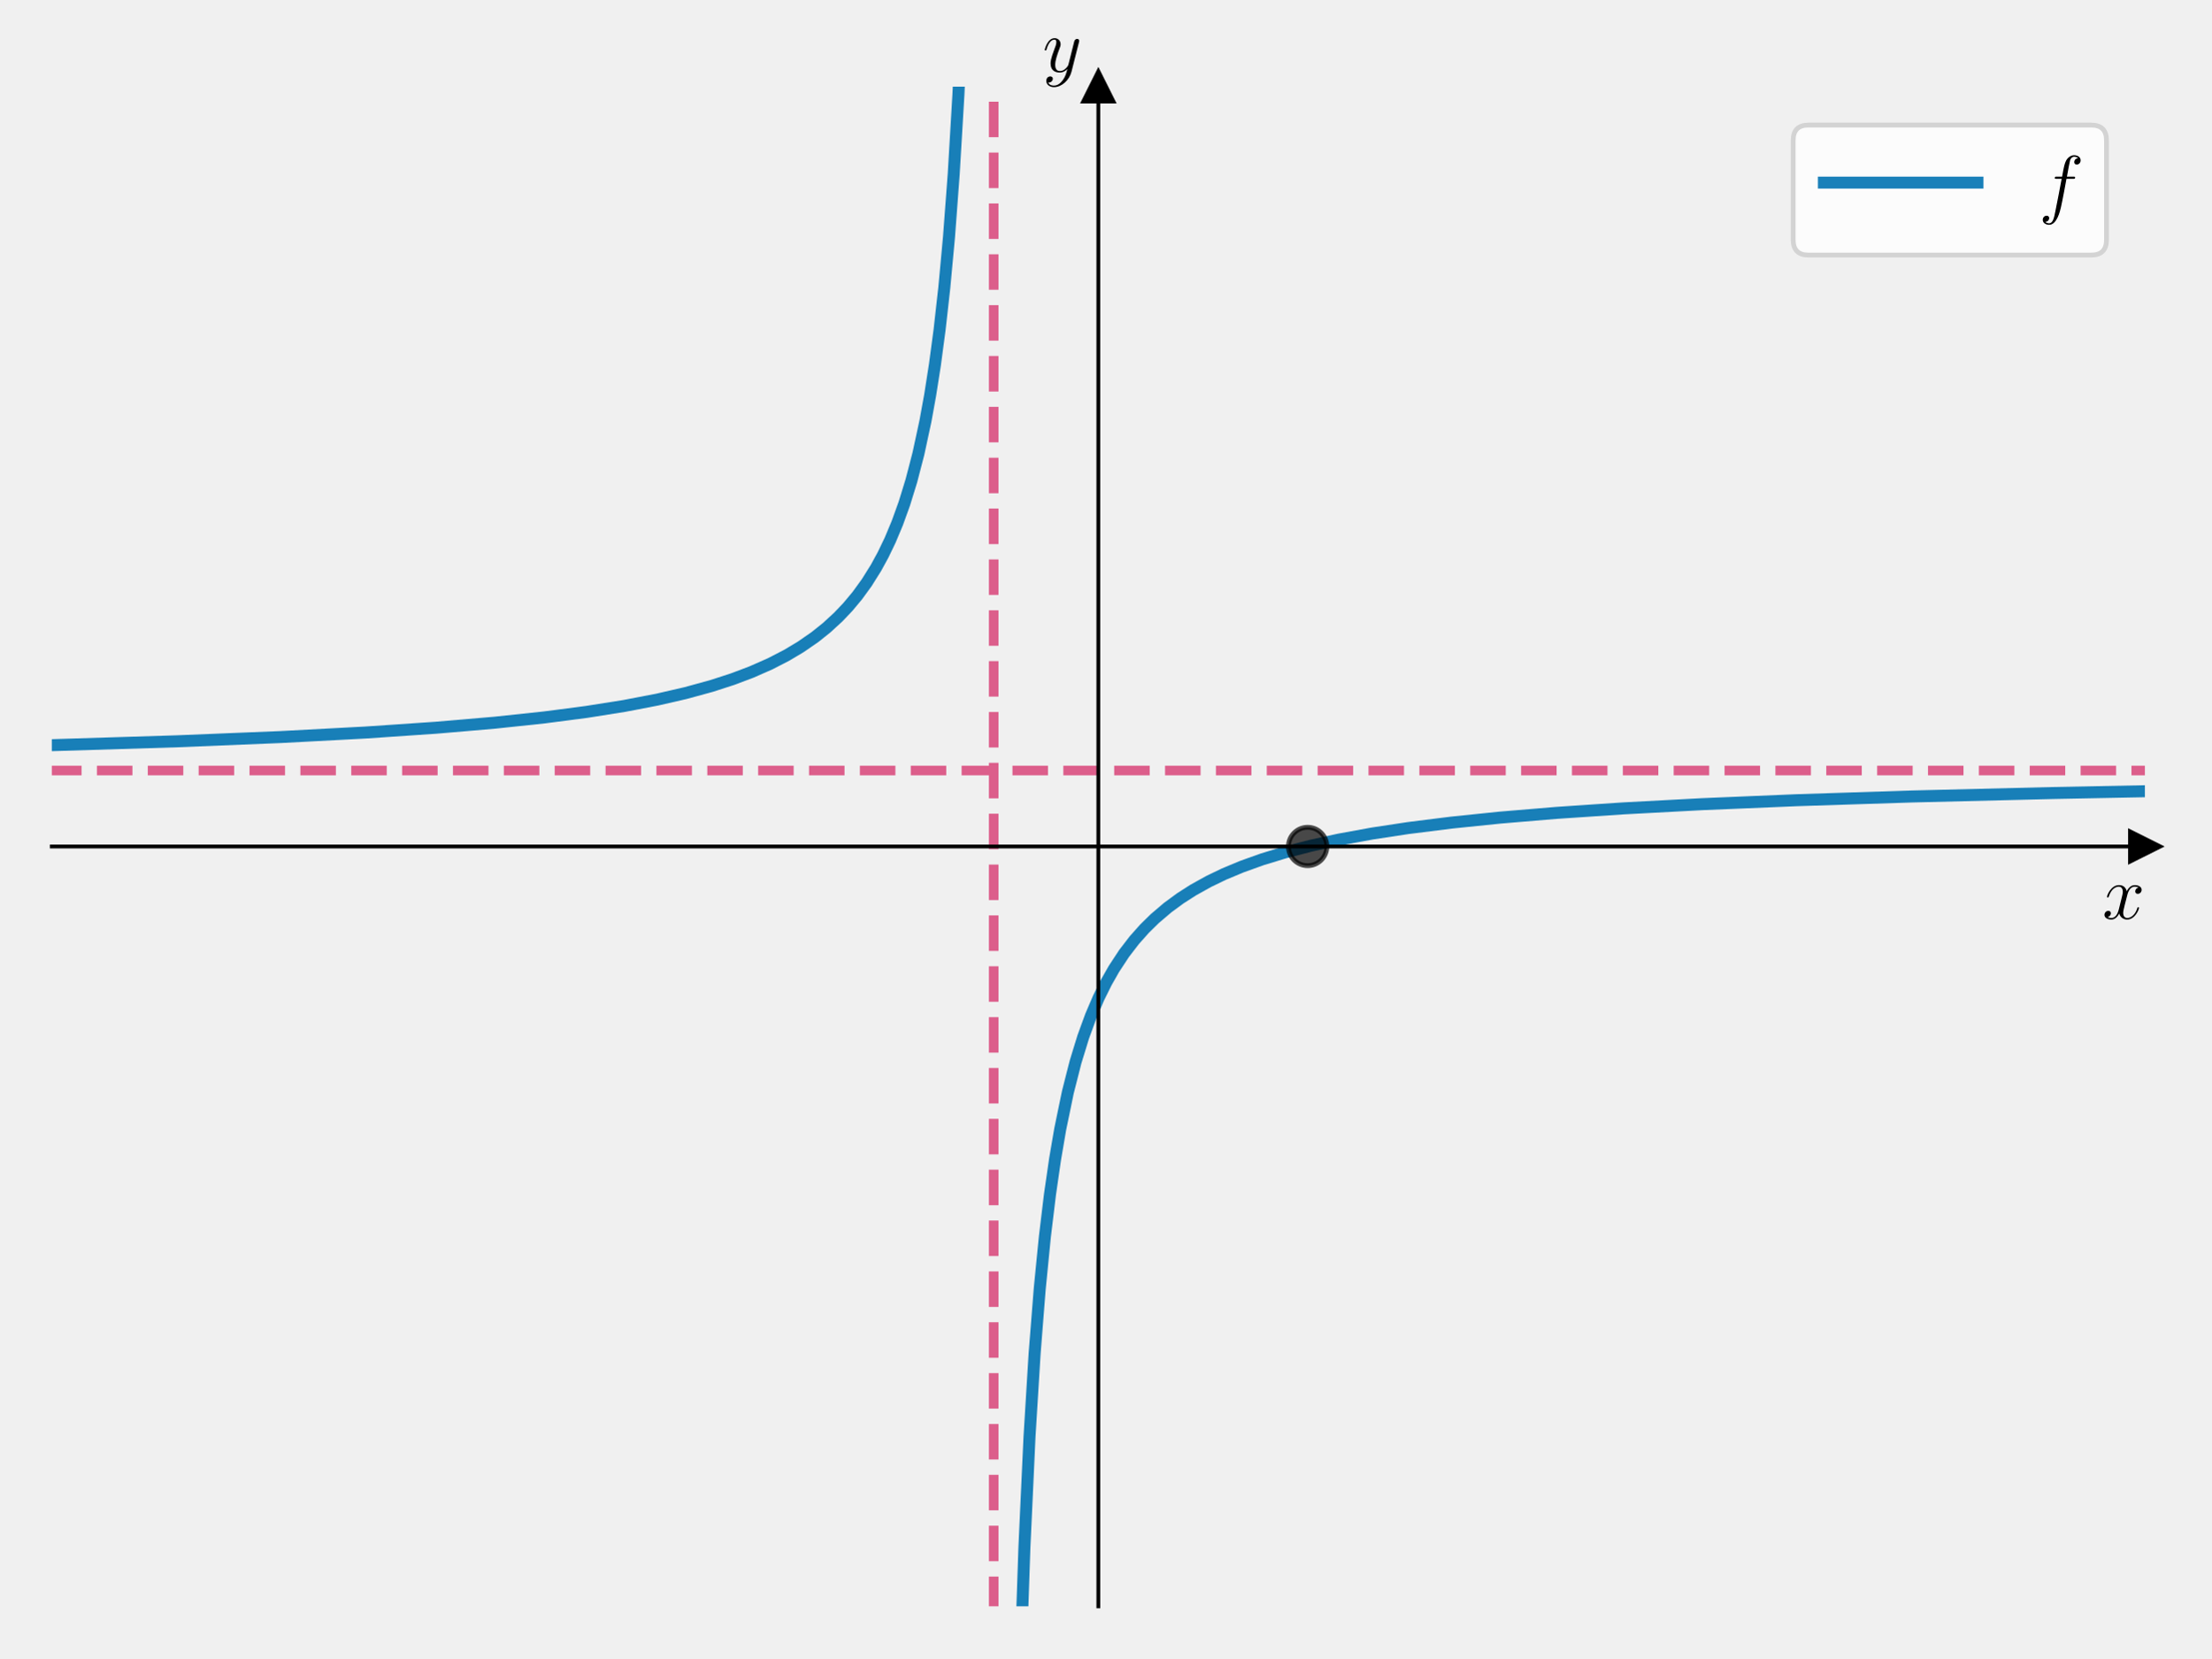
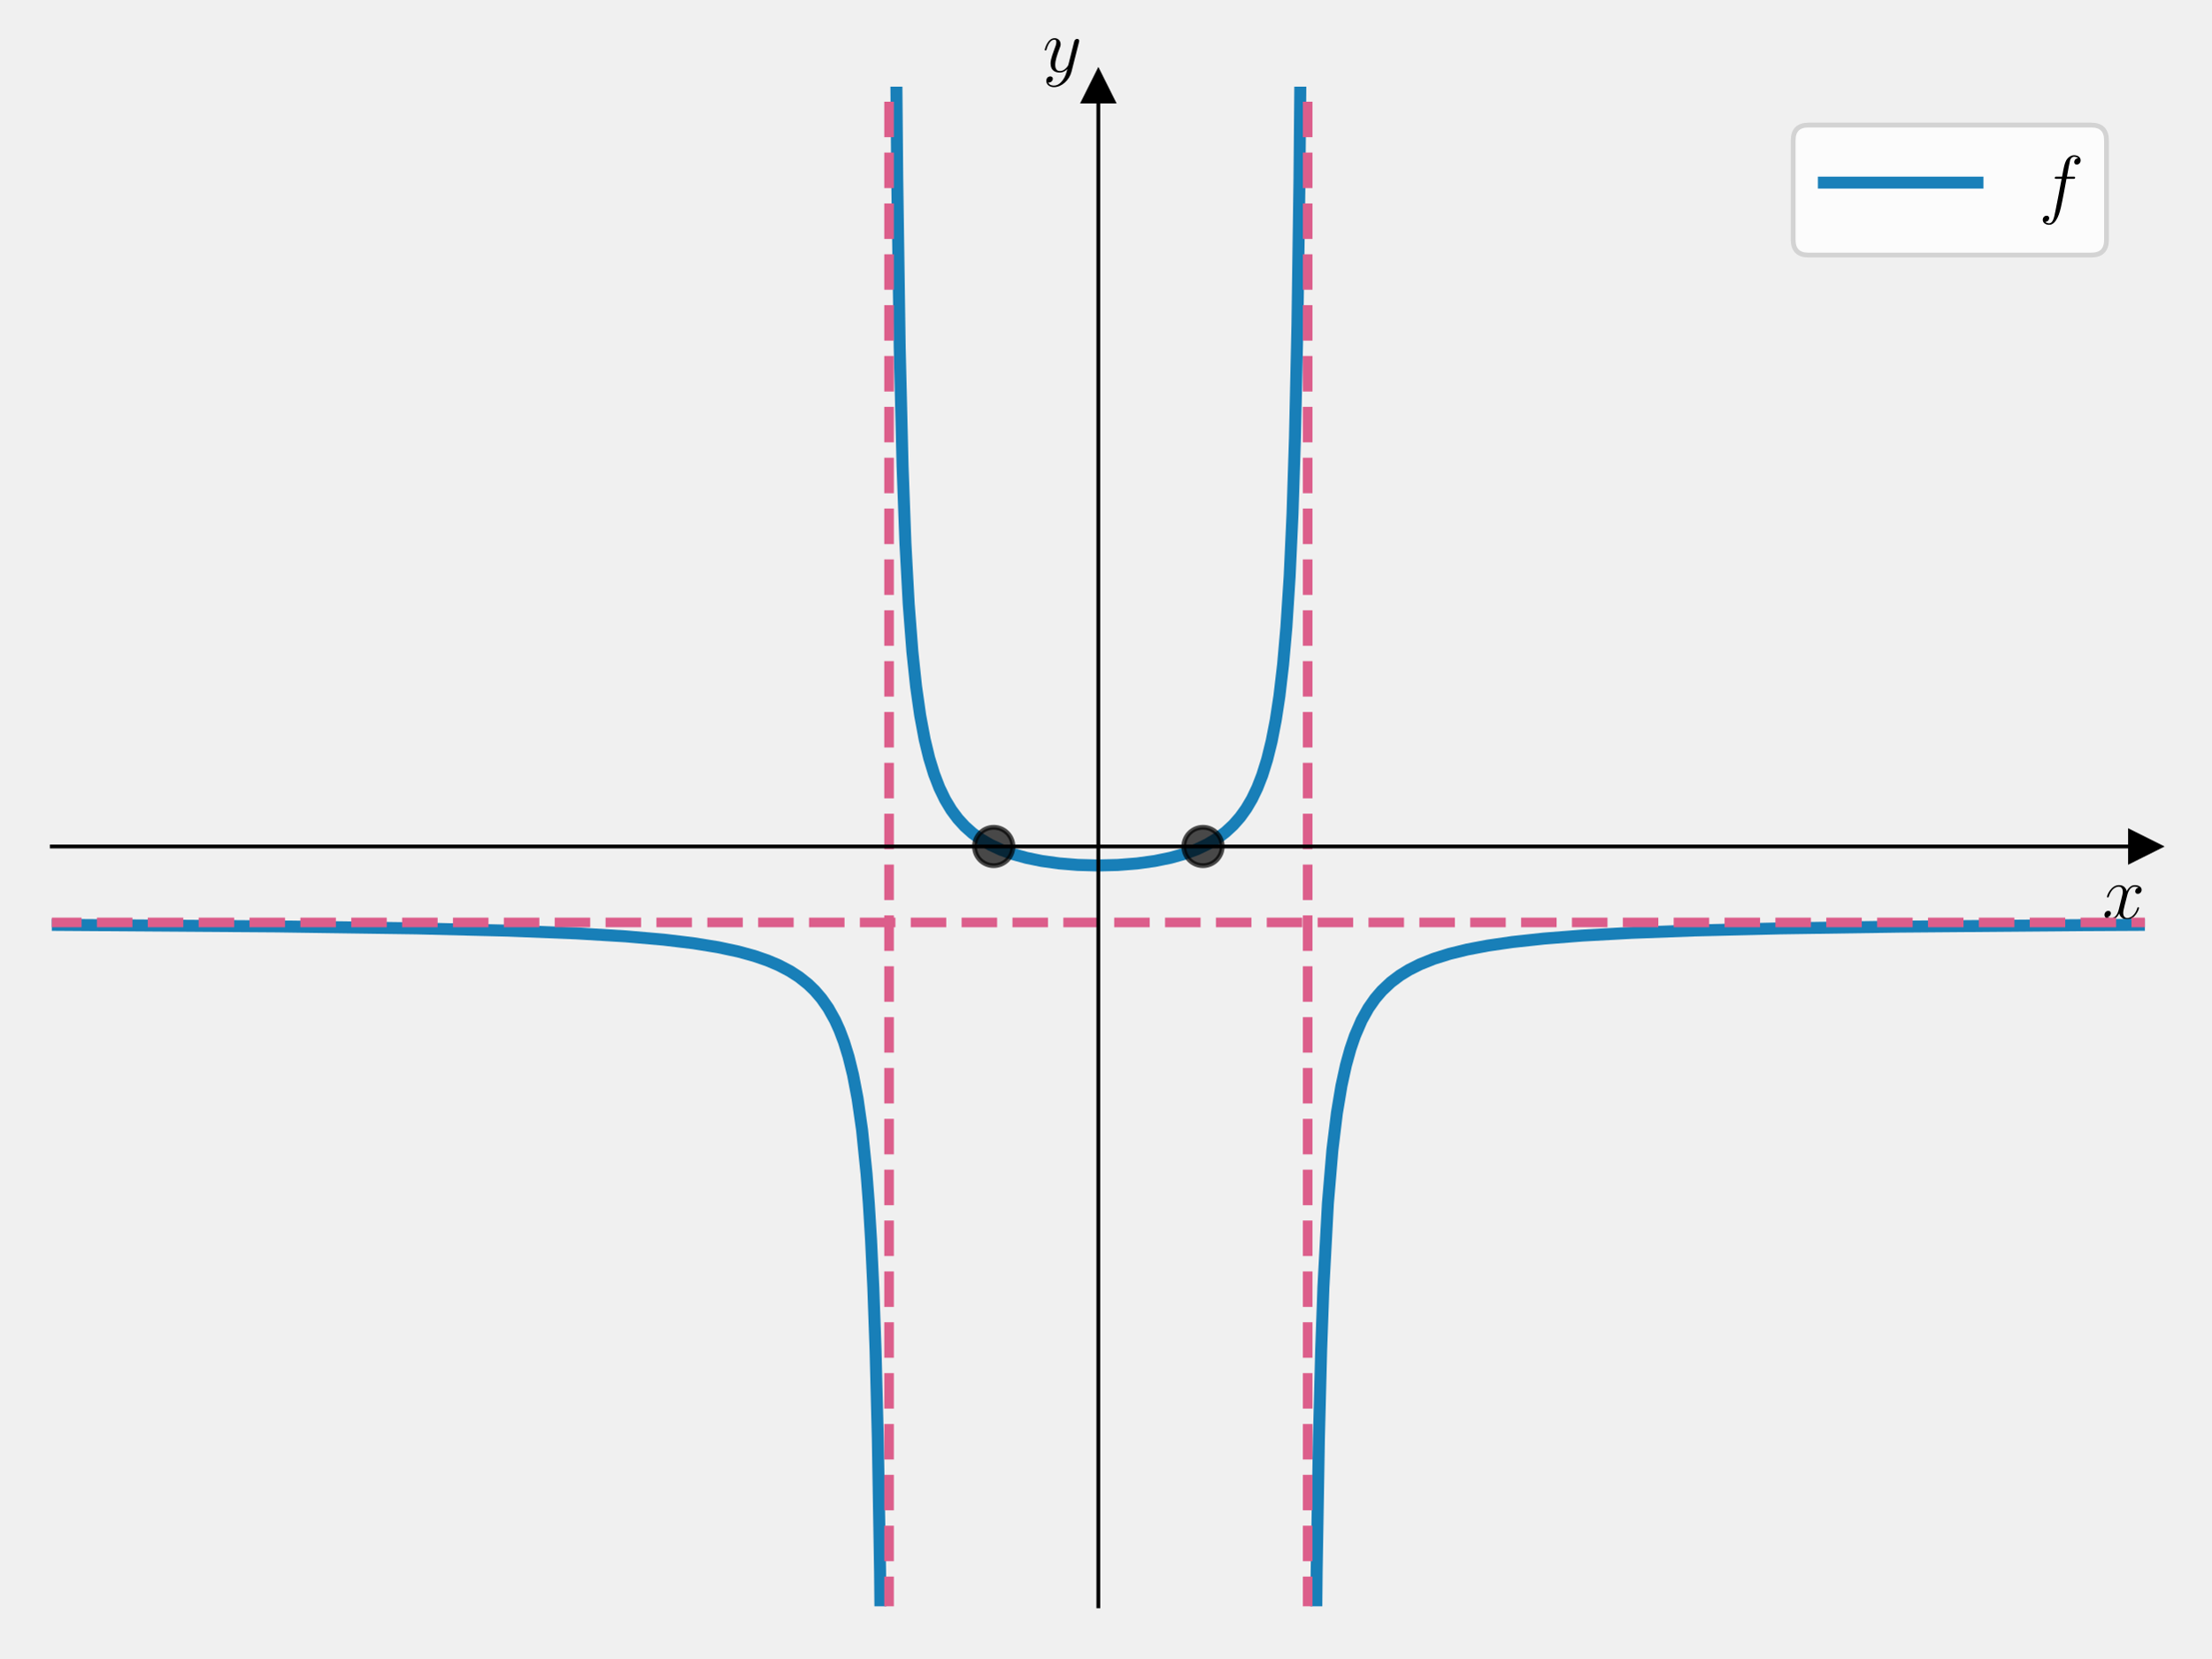
<svg xmlns="http://www.w3.org/2000/svg" xmlns:xlink="http://www.w3.org/1999/xlink" width="460.8pt" height="345.6pt" viewBox="0 0 460.8 345.6" version="1.1">
  <defs>
    <style type="text/css">*{stroke-linejoin: round; stroke-linecap: butt}</style>
  </defs>
  <g id="figure_1">
    <g id="patch_1">
      <path d="M 0 345.6  L 460.8 345.6  L 460.8 0  L 0 0  L 0 345.6  z " style="fill: none" />
    </g>
    <g id="axes_1">
      <g id="patch_2">
        <path d="M 10.8 334.8  L 447 334.8  L 447 18.065  L 10.8 18.065  L 10.8 334.8  z " style="fill: none" />
      </g>
      <g id="matplotlib.axis_1">
        <g id="text_1">
          <g transform="translate(438.1306 191.5019) scale(0.16 -0.16)">
            <defs>
              <path id="CMMI12-78" d="M 3034 2606  C 2829 2567 2752 2414 2752 2293  C 2752 2139 2874 2088 2963 2088  C 3155 2088 3290 2254 3290 2427  C 3290 2695 2982 2816 2714 2816  C 2323 2816 2106 2433 2048 2312  C 1901 2816 1504 2816 1389 2816  C 736 2816 390 1980 390 1839  C 390 1814 416 1782 461 1782  C 512 1782 525 1820 538 1846  C 755 2555 1184 2689 1370 2689  C 1658 2689 1715 2420 1715 2267  C 1715 2127 1677 1980 1600 1673  L 1382 798  C 1286 415 1101 64 762 64  C 730 64 570 64 435 147  C 666 192 717 383 717 460  C 717 588 621 664 499 664  C 346 664 179 530 179 326  C 179 57 480 -64 755 -64  C 1062 -64 1280 179 1414 441  C 1517 64 1837 -64 2074 -64  C 2726 -64 3072 773 3072 913  C 3072 945 3046 971 3008 971  C 2950 971 2944 939 2925 888  C 2752 326 2381 64 2093 64  C 1869 64 1747 230 1747 492  C 1747 632 1773 734 1875 1156  L 2099 2024  C 2195 2408 2413 2689 2707 2689  C 2720 2689 2899 2689 3034 2606  z " transform="scale(0.015625)" />
            </defs>
            <use xlink:href="#CMMI12-78" transform="scale(0.996264)" />
          </g>
        </g>
      </g>
      <g id="matplotlib.axis_2">
        <g id="text_2">
          <g transform="translate(217.2897 14.96506) scale(0.16 -0.16)">
            <defs>
              <path id="CMMI12-79" d="M 1683 -700  C 1510 -939 1261 -1152 947 -1152  C 870 -1152 563 -1152 467 -889  C 486 -895 518 -895 531 -895  C 723 -895 851 -729 851 -582  C 851 -435 730 -384 634 -384  C 531 -384 307 -458 307 -759  C 307 -1071 582 -1286 947 -1286  C 1587 -1286 2234 -700 2413 6  L 3040 2485  C 3046 2517 3059 2556 3059 2594  C 3059 2689 2982 2753 2886 2753  C 2829 2753 2694 2727 2643 2535  L 2170 658  C 2138 543 2138 530 2086 460  C 1958 281 1747 64 1440 64  C 1082 64 1050 415 1050 588  C 1050 952 1222 1443 1395 1903  C 1466 2088 1504 2178 1504 2305  C 1504 2574 1312 2816 998 2816  C 410 2816 173 1890 173 1839  C 173 1814 198 1782 243 1782  C 301 1782 307 1807 333 1897  C 486 2433 730 2689 979 2689  C 1037 2689 1146 2689 1146 2478  C 1146 2312 1075 2127 979 1884  C 666 1047 666 837 666 683  C 666 77 1101 -64 1421 -64  C 1606 -64 1837 -6 2061 230  L 2067 224  C 1971 -147 1907 -392 1683 -700  z " transform="scale(0.015625)" />
            </defs>
            <use xlink:href="#CMMI12-79" transform="scale(0.996264)" />
          </g>
        </g>
      </g>
      <g id="line2d_1">
        <defs>
-           <path id="m06c3d1a97d" d="M 3 0  L -3 -3  L -3 3  z " style="stroke: #000000; stroke-linejoin: miter" />
+           <path id="ma9ed15d139" d="M 3 0  L -3 -3  L -3 3  z " style="stroke: #000000; stroke-linejoin: miter" />
        </defs>
        <g>
-           <use xlink:href="#m06c3d1a97d" x="447" y="176.432" style="stroke: #000000; stroke-linejoin: miter" />
+           <use xlink:href="#ma9ed15d139" x="447" y="176.432" style="stroke: #000000; stroke-linejoin: miter" />
        </g>
      </g>
      <g id="line2d_2">
        <defs>
-           <path id="m64ba393583" d="M 0 -3  L -3 3  L 3 3  z " style="stroke: #000000; stroke-linejoin: miter" />
+           <path id="me534c6ac1f" d="M 0 -3  L -3 3  L 3 3  z " style="stroke: #000000; stroke-linejoin: miter" />
        </defs>
        <g>
-           <use xlink:href="#m64ba393583" x="228.9" y="18.065" style="stroke: #000000; stroke-linejoin: miter" />
+           <use xlink:href="#me534c6ac1f" x="228.9" y="18.065" style="stroke: #000000; stroke-linejoin: miter" />
        </g>
      </g>
      <g id="line2d_3">
-         <path d="M 10.459 155.326  L 36.938 154.506  L 58.513 153.621  L 76.166 152.681  L 90.877 151.679  L 103.135 150.628  L 113.433 149.532  L 122.259 148.381  L 130.105 147.136  L 136.97 145.818  L 142.854 144.464  L 148.248 142.986  L 152.661 141.558  L 156.584 140.079  L 160.507 138.352  L 163.939 136.582  L 166.881 134.825  L 169.823 132.791  L 172.275 130.832  L 174.727 128.578  L 176.688 126.512  L 178.65 124.161  L 180.611 121.463  L 182.572 118.332  L 184.043 115.634  L 185.515 112.569  L 186.986 109.055  L 188.457 104.986  L 189.928 100.219  L 191.399 94.559  L 192.87 87.727  L 193.85 82.33  L 194.831 76.068  L 195.812 68.718  L 196.793 59.968  L 197.773 49.376  L 198.754 36.291  L 199.735 19.717  L 200.675 -1  L 200.675 -1  " clip-path="url(#p83a4772f60)" style="fill: none; stroke: #0072b2; stroke-opacity: 0.9; stroke-width: 2.5; stroke-linecap: square" />
+         <path d="M 10.331 192.762  L 57.703 193.094  L 86.783 193.504  L 106.014 193.981  L 120.085 194.543  L 130.403 195.167  L 138.377 195.861  L 144.474 196.594  L 149.634 197.428  L 153.855 198.329  L 157.138 199.229  L 159.952 200.196  L 162.297 201.19  L 164.643 202.42  L 166.519 203.633  L 168.395 205.123  L 169.802 206.484  L 171.209 208.122  L 172.616 210.132  L 174.023 212.652  L 174.961 214.719  L 175.899 217.203  L 176.837 220.245  L 177.775 224.054  L 178.714 228.958  L 179.652 235.505  L 180.59 244.682  L 181.059 250.804  L 181.528 258.461  L 181.997 268.308  L 182.466 281.444  L 182.935 299.839  L 183.404 327.439  L 183.599 346.6  L 183.599 346.6  " clip-path="url(#p603bc38a44)" style="fill: none; stroke: #0072b2; stroke-opacity: 0.9; stroke-width: 2.5; stroke-linecap: square" />
      </g>
      <g id="line2d_4">
-         <path d="M 212.673 346.6  L 213.486 322.606  L 214.552 299.461  L 215.618 282.103  L 216.684 268.602  L 217.75 257.802  L 218.816 248.965  L 219.882 241.601  L 220.948 235.369  L 222.547 227.634  L 224.146 221.349  L 225.745 216.142  L 227.344 211.757  L 228.943 208.013  L 230.542 204.78  L 232.141 201.96  L 234.273 198.716  L 236.405 195.943  L 238.536 193.547  L 240.668 191.455  L 243.333 189.186  L 245.998 187.227  L 248.663 185.52  L 251.861 183.74  L 255.059 182.197  L 258.79 180.638  L 263.054 179.111  L 267.851 177.649  L 273.181 176.274  L 279.044 174.996  L 285.973 173.731  L 293.435 172.596  L 302.495 171.457  L 312.622 170.414  L 324.348 169.432  L 338.206 168.498  L 354.729 167.614  L 374.449 166.787  L 398.434 166.011  L 427.748 165.291  L 447.469 164.906  L 447.469 164.906  " clip-path="url(#p83a4772f60)" style="fill: none; stroke: #0072b2; stroke-opacity: 0.9; stroke-width: 2.5; stroke-linecap: square" />
+         <path d="M 186.642 -1  L 186.986 37.356  L 187.497 72.388  L 188.094 97.149  L 188.691 113.237  L 189.373 125.868  L 190.141 135.832  L 190.908 143.069  L 191.761 149.092  L 192.699 154.108  L 193.637 157.988  L 194.661 161.327  L 195.769 164.197  L 196.963 166.668  L 198.242 168.797  L 199.607 170.635  L 201.057 172.224  L 202.677 173.669  L 204.468 174.962  L 206.429 176.101  L 208.646 177.127  L 211.119 178.025  L 213.934 178.807  L 217.089 179.452  L 220.671 179.953  L 224.593 180.275  L 228.772 180.391  L 232.951 180.288  L 236.959 179.972  L 240.626 179.466  L 243.952 178.786  L 246.851 177.97  L 249.41 177.02  L 251.627 175.966  L 253.588 174.793  L 255.379 173.461  L 256.999 171.966  L 258.449 170.318  L 259.728 168.538  L 260.922 166.508  L 262.031 164.197  L 263.054 161.572  L 264.077 158.298  L 265.015 154.501  L 265.868 150.11  L 266.636 145.06  L 267.403 138.486  L 268.086 130.723  L 268.768 120.128  L 269.365 107.088  L 269.876 91.217  L 270.388 67.718  L 270.814 37.356  L 271.158 -1  L 271.158 -1  " clip-path="url(#p603bc38a44)" style="fill: none; stroke: #0072b2; stroke-opacity: 0.9; stroke-width: 2.5; stroke-linecap: square" />
+       </g>
+       <g id="line2d_5">
+         <path d="M 274.201 346.6  L 274.396 327.439  L 274.865 299.839  L 275.334 281.444  L 275.803 268.308  L 276.741 250.804  L 277.679 239.675  L 278.617 231.979  L 279.555 226.342  L 280.494 222.037  L 281.432 218.644  L 282.37 215.901  L 283.777 212.652  L 285.184 210.132  L 286.591 208.122  L 287.998 206.484  L 289.874 204.72  L 291.75 203.307  L 293.626 202.152  L 295.972 200.975  L 298.786 199.849  L 302.069 198.818  L 305.821 197.899  L 310.043 197.097  L 315.202 196.344  L 321.768 195.631  L 329.742 195.003  L 340.061 194.431  L 353.194 193.937  L 371.017 193.504  L 395.875 193.139  L 432.46 192.841  L 447.469 192.762  L 447.469 192.762  " clip-path="url(#p603bc38a44)" style="fill: none; stroke: #0072b2; stroke-opacity: 0.9; stroke-width: 2.5; stroke-linecap: square" />
      </g>
      <g id="LineCollection_1">
-         <path d="M 207.09 346.6  L 207.09 -1  " clip-path="url(#p83a4772f60)" style="fill: none; stroke-dasharray: 7.4,3.2; stroke-dashoffset: 0; stroke: #dc5e8b; stroke-width: 2" />
+         <path d="M 185.28 346.6  L 185.28 -1  " clip-path="url(#p603bc38a44)" style="fill: none; stroke-dasharray: 7.4,3.2; stroke-dashoffset: 0; stroke: #dc5e8b; stroke-width: 2" />
      </g>
      <g id="LineCollection_2">
-         <path d="M -1 160.595  L 461.8 160.595  " clip-path="url(#p83a4772f60)" style="fill: none; stroke-dasharray: 7.4,3.2; stroke-dashoffset: 0; stroke: #dc5e8b; stroke-width: 2" />
+         <path d="M 272.52 346.6  L 272.52 -1  " clip-path="url(#p603bc38a44)" style="fill: none; stroke-dasharray: 7.4,3.2; stroke-dashoffset: 0; stroke: #dc5e8b; stroke-width: 2" />
      </g>
-       <g id="line2d_5">
+       <g id="LineCollection_3">
+         <path d="M -1 192.269  L 461.8 192.269  " clip-path="url(#p603bc38a44)" style="fill: none; stroke-dasharray: 7.4,3.2; stroke-dashoffset: 0; stroke: #dc5e8b; stroke-width: 2" />
+       </g>
+       <g id="line2d_6">
        <defs>
-           <path id="m515b72f6e2" d="M 0 4  C 1.061 4 2.078 3.579 2.828 2.828  C 3.579 2.078 4 1.061 4 0  C 4 -1.061 3.579 -2.078 2.828 -2.828  C 2.078 -3.579 1.061 -4 0 -4  C -1.061 -4 -2.078 -3.579 -2.828 -2.828  C -3.579 -2.078 -4 -1.061 -4 0  C -4 1.061 -3.579 2.078 -2.828 2.828  C -2.078 3.579 -1.061 4 0 4  z " style="stroke: #000000; stroke-opacity: 0.7" />
+           <path id="md759555428" d="M 0 4  C 1.061 4 2.078 3.579 2.828 2.828  C 3.579 2.078 4 1.061 4 0  C 4 -1.061 3.579 -2.078 2.828 -2.828  C 2.078 -3.579 1.061 -4 0 -4  C -1.061 -4 -2.078 -3.579 -2.828 -2.828  C -3.579 -2.078 -4 -1.061 -4 0  C -4 1.061 -3.579 2.078 -2.828 2.828  C -2.078 3.579 -1.061 4 0 4  z " style="stroke: #000000; stroke-opacity: 0.7" />
        </defs>
-         <g clip-path="url(#p83a4772f60)">
-           <use xlink:href="#m515b72f6e2" x="272.52" y="176.432" style="fill-opacity: 0.7; stroke: #000000; stroke-opacity: 0.7" />
+         <g clip-path="url(#p603bc38a44)">
+           <use xlink:href="#md759555428" x="250.71" y="176.432" style="fill-opacity: 0.7; stroke: #000000; stroke-opacity: 0.7" />
+         </g>
+       </g>
+       <g id="line2d_7">
+         <g clip-path="url(#p603bc38a44)">
+           <use xlink:href="#md759555428" x="207.09" y="176.432" style="fill-opacity: 0.7; stroke: #000000; stroke-opacity: 0.7" />
        </g>
      </g>
      <g id="patch_3">
        <path d="M 228.9 334.8  L 228.9 18.065  " style="fill: none; stroke: #000000; stroke-width: 0.8; stroke-linejoin: miter; stroke-linecap: square" />
      </g>
      <g id="patch_4">
        <path d="M 447 334.8  L 447 18.065  " style="fill: none" />
      </g>
      <g id="patch_5">
        <path d="M 10.8 176.432  L 447 176.432  " style="fill: none; stroke: #000000; stroke-width: 0.8; stroke-linejoin: miter; stroke-linecap: square" />
      </g>
      <g id="patch_6">
        <path d="M 10.8 18.065  L 447 18.065  " style="fill: none" />
      </g>
      <g id="legend_1">
        <g id="patch_7">
          <path d="M 376.907 53.164  L 435.8 53.164  Q 439 53.164 439 49.964  L 439 29.265  Q 439 26.065 435.8 26.065  L 376.907 26.065  Q 373.707 26.065 373.707 29.265  L 373.707 49.964  Q 373.707 53.164 376.907 53.164  z " style="fill: #ffffff; opacity: 0.8; stroke: #cccccc; stroke-linejoin: miter" />
        </g>
-         <g id="line2d_6">
+         <g id="line2d_8">
          <path d="M 380.107 38.065  L 396.107 38.065  L 412.107 38.065  " style="fill: none; stroke: #0072b2; stroke-opacity: 0.9; stroke-width: 2.5; stroke-linecap: square" />
        </g>
        <g id="text_3">
          <g transform="translate(424.9067 43.66453) scale(0.16 -0.16)">
            <defs>
              <path id="CMMI12-66" d="M 2854 2566  C 2982 2566 3034 2566 3034 2688  C 3034 2752 2982 2752 2867 2752  L 2349 2752  C 2470 3429 2560 3897 2611 4107  C 2650 4265 2784 4416 2950 4416  C 3085 4416 3219 4358 3283 4298  C 3034 4272 2957 4082 2957 3969  C 2957 3837 3053 3759 3174 3759  C 3302 3759 3494 3870 3494 4119  C 3494 4393 3226 4544 2944 4544  C 2669 4544 2400 4334 2272 4078  C 2157 3848 2093 3611 1946 2752  L 1517 2752  C 1395 2752 1331 2752 1331 2637  C 1331 2566 1370 2566 1498 2566  L 1907 2566  C 1792 1976 1530 542 1382 -137  C 1274 -689 1178 -1152 858 -1152  C 838 -1152 653 -1152 538 -1031  C 864 -1005 864 -726 864 -720  C 864 -593 768 -517 646 -517  C 518 -517 326 -625 326 -867  C 326 -1140 608 -1280 858 -1280  C 1510 -1280 1779 -118 1850 199  C 1965 688 2278 2376 2310 2566  L 2854 2566  z " transform="scale(0.015625)" />
            </defs>
            <use xlink:href="#CMMI12-66" transform="scale(0.996264)" />
          </g>
        </g>
      </g>
    </g>
  </g>
  <defs>
-     <clipPath id="p83a4772f60">
+     <clipPath id="p603bc38a44">
      <rect x="10.8" y="18.065" width="436.2" height="316.735" />
    </clipPath>
  </defs>
</svg>
